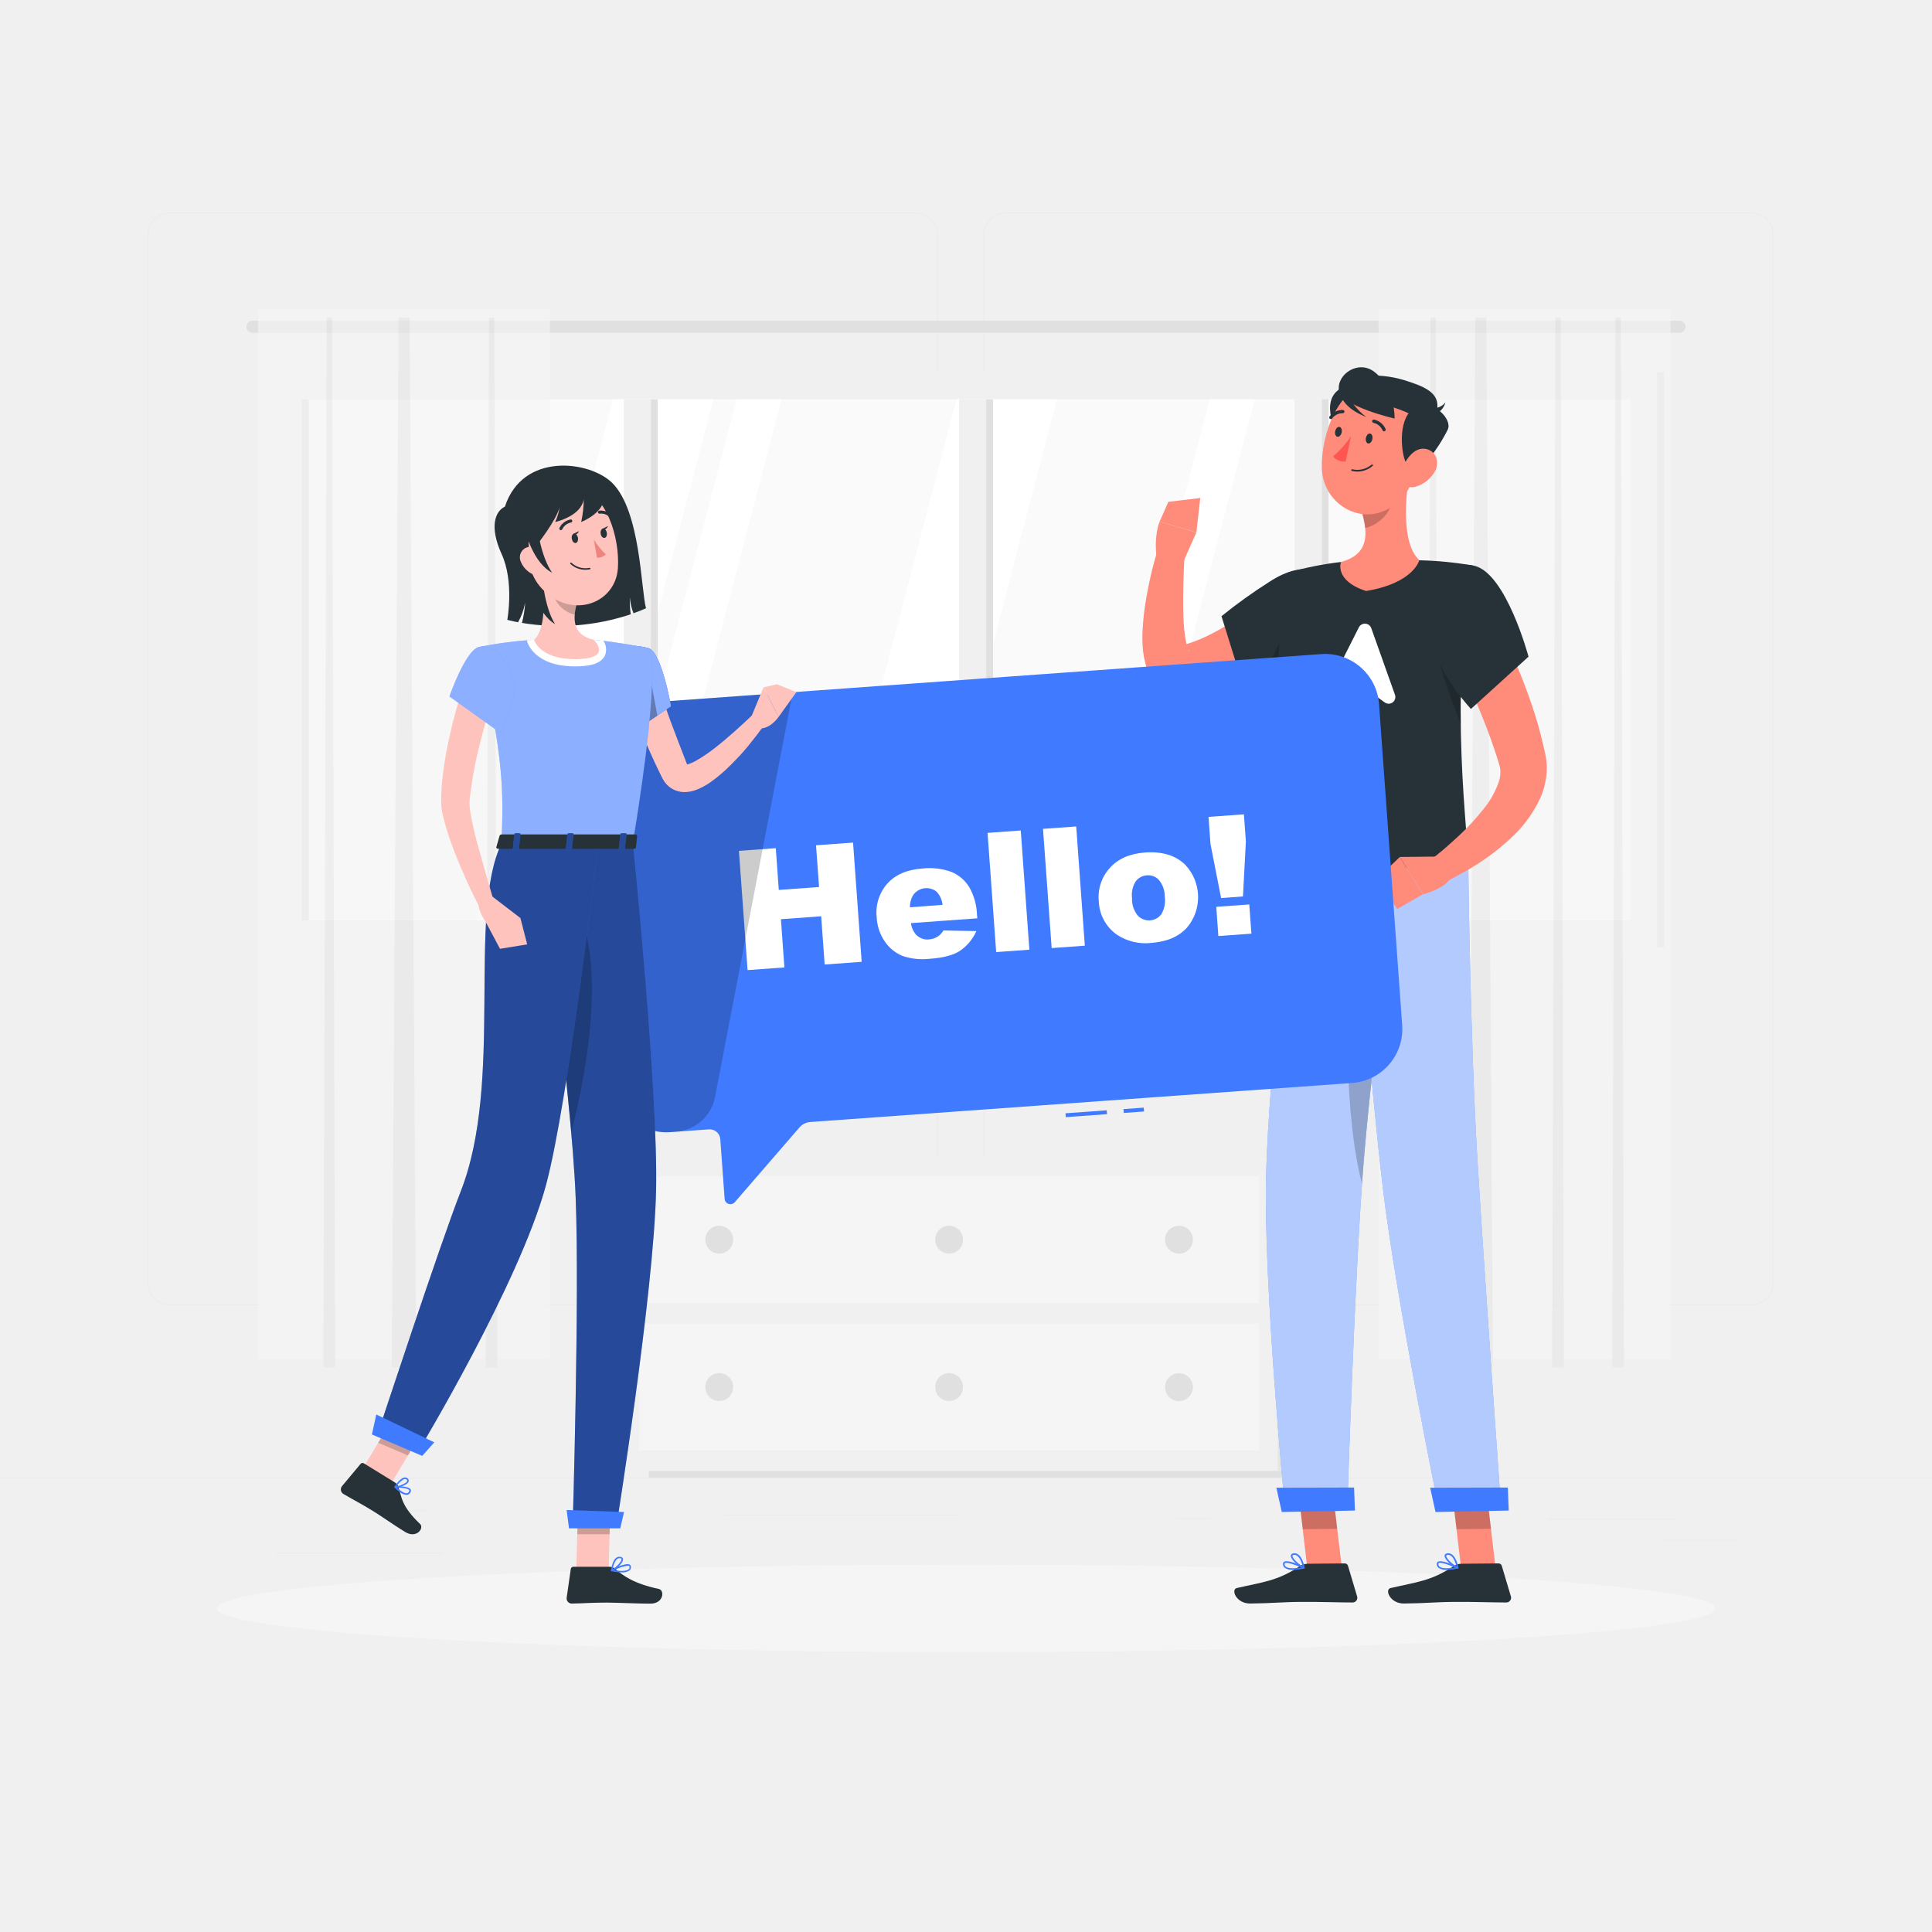
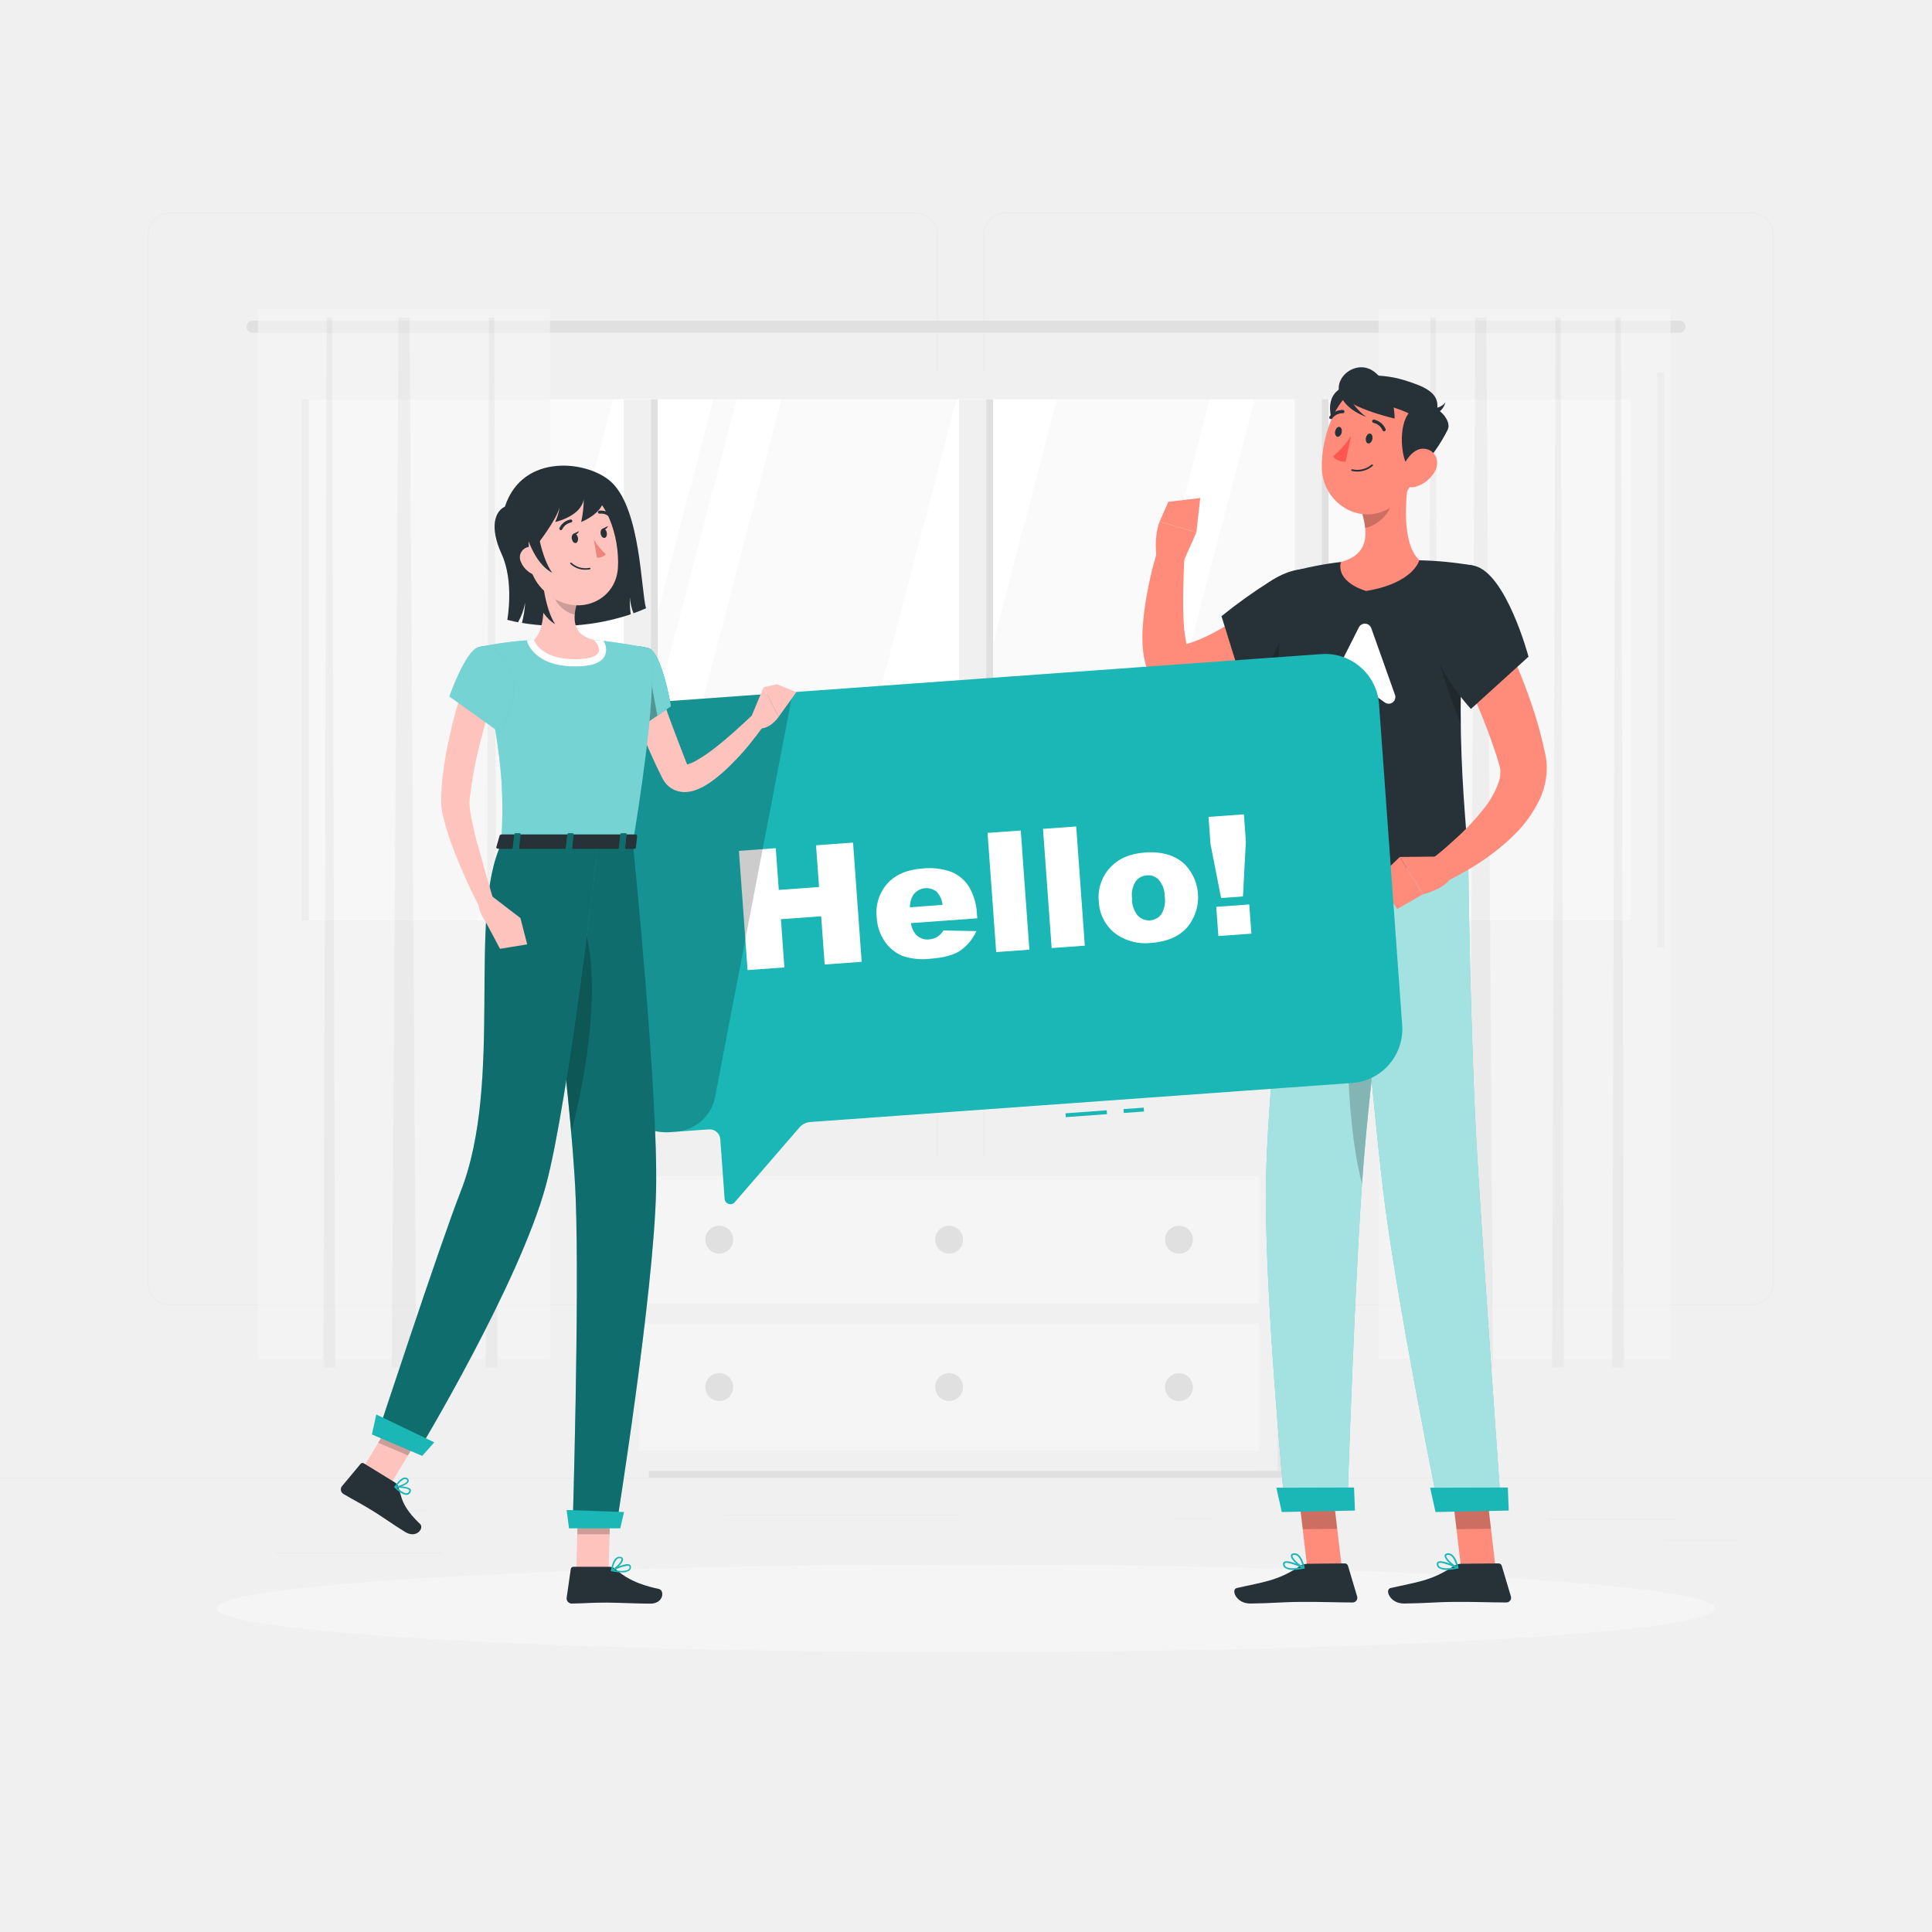
<svg xmlns="http://www.w3.org/2000/svg" viewBox="0 0 500 500">
-   <g id="freepik--background-complete--inject-66">
+   <g id="freepik--background-complete--inject-25">
    <rect y="382.4" width="500" height="0.25" style="fill:#ebebeb" />
    <rect x="400.67" y="393.04" width="33.12" height="0.25" style="fill:#ebebeb" />
    <rect x="304.38" y="392.92" width="8.69" height="0.25" style="fill:#ebebeb" />
    <rect x="430.71" y="398.49" width="19.19" height="0.25" style="fill:#ebebeb" />
    <rect x="71.41" y="401.81" width="43.19" height="0.25" style="fill:#ebebeb" />
    <rect x="104.56" y="390.89" width="6.33" height="0.25" style="fill:#ebebeb" />
    <rect x="187.55" y="391.96" width="60.9" height="0.25" style="fill:#ebebeb" />
    <path d="M237,337.8H43.91a5.71,5.71,0,0,1-5.7-5.71V60.66A5.71,5.71,0,0,1,43.91,55H237a5.71,5.71,0,0,1,5.71,5.71V332.09A5.71,5.71,0,0,1,237,337.8ZM43.91,55.2a5.46,5.46,0,0,0-5.45,5.46V332.09a5.46,5.46,0,0,0,5.45,5.46H237a5.47,5.47,0,0,0,5.46-5.46V60.66A5.47,5.47,0,0,0,237,55.2Z" style="fill:#ebebeb" />
    <path d="M453.31,337.8H260.21a5.72,5.72,0,0,1-5.71-5.71V60.66A5.72,5.72,0,0,1,260.21,55h193.1A5.71,5.71,0,0,1,459,60.66V332.09A5.71,5.71,0,0,1,453.31,337.8ZM260.21,55.2a5.47,5.47,0,0,0-5.46,5.46V332.09a5.47,5.47,0,0,0,5.46,5.46h193.1a5.47,5.47,0,0,0,5.46-5.46V60.66a5.47,5.47,0,0,0-5.46-5.46Z" style="fill:#ebebeb" />
    <rect x="71.11" y="96.33" width="357.78" height="148.89" style="fill:#f0f0f0" />
    <rect x="182.56" y="-1.11" width="134.89" height="343.78" transform="translate(420.78 -79.22) rotate(90)" style="fill:#fafafa" />
    <polygon points="123.37 238.22 158.63 103.33 184.63 103.33 149.37 238.22 123.37 238.22" style="fill:#fff" />
    <polygon points="155.37 238.22 190.63 103.33 202.26 103.33 167 238.22 155.37 238.22" style="fill:#fff" />
    <polygon points="212.27 238.22 247.54 103.33 273.54 103.33 238.27 238.22 212.27 238.22" style="fill:#fff" />
    <polygon points="277.83 238.22 313.09 103.33 324.73 103.33 289.46 238.22 277.83 238.22" style="fill:#fff" />
    <rect x="101.88" y="169.89" width="134.89" height="1.78" transform="translate(340.1 1.46) rotate(90)" style="fill:#e0e0e0" />
    <rect x="11.56" y="169.89" width="134.89" height="1.78" transform="translate(249.78 91.78) rotate(90)" style="fill:#e0e0e0" />
    <rect x="97.49" y="167.28" width="134.89" height="7" transform="translate(335.71 5.85) rotate(90)" style="fill:#f0f0f0" />
    <rect x="188.67" y="169.89" width="134.89" height="1.78" transform="translate(426.89 -85.33) rotate(90)" style="fill:#e0e0e0" />
    <rect x="184.28" y="167.28" width="134.89" height="7" transform="translate(422.5 -80.94) rotate(90)" style="fill:#f0f0f0" />
    <rect x="275.5" y="169.89" width="134.89" height="1.78" transform="translate(513.72 -172.17) rotate(90)" style="fill:#e0e0e0" />
    <rect x="271.11" y="167.28" width="134.89" height="7" transform="translate(509.33 -167.78) rotate(90)" style="fill:#f0f0f0" />
    <rect x="355.33" y="169.89" width="148.89" height="1.78" transform="translate(600.56 -259) rotate(90)" style="fill:#e0e0e0" />
    <path d="M434.67,86.11H65.33a1.56,1.56,0,0,1-1.55-1.55h0A1.56,1.56,0,0,1,65.33,83H434.67a1.56,1.56,0,0,1,1.55,1.56h0A1.56,1.56,0,0,1,434.67,86.11Z" style="fill:#e0e0e0" />
    <g style="opacity:0.6">
      <rect x="66.78" y="80" width="75.56" height="271.67" style="fill:#f5f5f5" />
      <polygon points="107.72 353.89 101.39 353.89 103.17 82.22 106 82.22 107.72 353.89" style="fill:#e6e6e6" />
      <polygon points="86.75 353.89 83.69 353.89 84.55 82.22 85.92 82.22 86.75 353.89" style="fill:#e6e6e6" />
      <polygon points="128.75 353.89 125.69 353.89 126.55 82.22 127.92 82.22 128.75 353.89" style="fill:#e6e6e6" />
    </g>
    <g style="opacity:0.6">
      <rect x="356.76" y="80" width="75.56" height="271.67" style="fill:#f5f5f5" />
      <polygon points="386.37 353.89 380.04 353.89 381.82 82.22 384.65 82.22 386.37 353.89" style="fill:#e6e6e6" />
      <polygon points="372.4 353.89 369.35 353.89 370.2 82.22 371.57 82.22 372.4 353.89" style="fill:#e6e6e6" />
      <polygon points="404.73 353.89 401.68 353.89 402.54 82.22 403.9 82.22 404.73 353.89" style="fill:#e6e6e6" />
      <polygon points="420.29 353.89 417.24 353.89 418.09 82.22 419.46 82.22 420.29 353.89" style="fill:#e6e6e6" />
    </g>
    <rect x="325.22" y="299.32" width="14.2" height="81.38" transform="translate(664.63 680.02) rotate(180)" style="fill:#e6e6e6" />
    <rect x="160.58" y="299.32" width="170.09" height="81.38" transform="translate(491.26 680.02) rotate(180)" style="fill:#f0f0f0" />
    <polygon points="326.86 380.7 321.74 380.7 167.93 380.7 167.93 382.4 321.74 382.4 326.86 382.4 332.07 382.4 332.07 380.7 326.86 380.7" style="fill:#e0e0e0" />
    <rect x="165.43" y="304.41" width="160.39" height="32.84" transform="translate(491.26 641.66) rotate(180)" style="fill:#fafafa;opacity:0.5" />
    <rect x="165.43" y="342.55" width="160.39" height="32.84" transform="translate(491.26 717.94) rotate(180)" style="fill:#fafafa;opacity:0.5" />
    <path d="M189.75,320.83a3.61,3.61,0,1,1-3.61-3.61A3.61,3.61,0,0,1,189.75,320.83Z" style="fill:#e0e0e0" />
    <path d="M308.73,320.83a3.61,3.61,0,1,1-3.61-3.61A3.61,3.61,0,0,1,308.73,320.83Z" style="fill:#e0e0e0" />
    <circle cx="186.14" cy="358.97" r="3.61" style="fill:#e0e0e0" />
    <path d="M308.73,359a3.61,3.61,0,1,1-3.61-3.61A3.61,3.61,0,0,1,308.73,359Z" style="fill:#e0e0e0" />
    <path d="M249.24,320.83a3.61,3.61,0,1,1-3.61-3.61A3.61,3.61,0,0,1,249.24,320.83Z" style="fill:#e0e0e0" />
    <circle cx="245.63" cy="358.97" r="3.61" style="fill:#e0e0e0" />
    <path d="M320.16,285.5a13.82,13.82,0,0,1-27.64,0Z" style="fill:#f0f0f0" />
    <path d="M210.89,283a16.29,16.29,0,0,1-32.58,0Z" style="fill:#f0f0f0" />
    <path d="M280.92,289.73a9.59,9.59,0,1,1-19.18,0Z" style="fill:#f0f0f0" />
  </g>
-   <g id="freepik--Shadow--inject-66">
-     <ellipse id="freepik--path--inject-66" cx="250" cy="416.24" rx="193.89" ry="11.32" style="fill:#f5f5f5" />
+   <g id="freepik--Shadow--inject-25">
+     <ellipse id="freepik--path--inject-25" cx="250" cy="416.24" rx="193.89" ry="11.32" style="fill:#f5f5f5" />
  </g>
-   <g id="freepik--character-2--inject-66">
+   <g id="freepik--character-2--inject-25">
    <path d="M348.15,115.36c-2.13-2.13-6.23-10.2-2.3-14s7.43-.35,7.7,1.5S353.1,120.3,348.15,115.36Z" style="fill:#263238" />
    <polygon points="347.25 405.65 338.32 405.73 335.89 385.09 344.81 385.01 347.25 405.65" style="fill:#ff8b7b" />
    <path d="M338.31,404.7l9.74-.09a.85.85,0,0,1,.8.6l2.36,7.91a1.21,1.21,0,0,1-1.17,1.6c-3.51,0-8.61-.19-13-.15-5.16,0-7.46.36-13.52.42-3.66,0-5-3.66-3.45-4,6.87-1.59,10.42-1.8,16.17-5.57A3.83,3.83,0,0,1,338.31,404.7Z" style="fill:#263238" />
    <polygon points="335.89 385.1 337.15 395.74 346.07 395.66 344.82 385.02 335.89 385.1" style="opacity:0.2" />
-     <path d="M334.62,406.29a13.89,13.89,0,0,0,2.86-.35.2.2,0,0,0,.17-.18.21.21,0,0,0-.12-.21c-.42-.21-4.17-2-5.2-1.37a.65.65,0,0,0-.3.57,1.25,1.25,0,0,0,.48,1A3.41,3.41,0,0,0,334.62,406.29Zm2.14-.64c-1.93.34-3.4.27-4-.21a.81.81,0,0,1-.31-.69.21.21,0,0,1,.1-.21C333.11,404.2,335.23,405,336.76,405.65Z" style="fill:#407BFF" />
-     <path d="M337.44,406a.24.24,0,0,0,.13-.05.19.19,0,0,0,.07-.2c0-.16-.7-4-2.82-3.76-.56.06-.72.35-.75.57-.15,1,2.14,2.94,3.28,3.42Zm-2.44-3.6c1.28,0,1.92,2.09,2.14,3-1.18-.66-2.74-2.18-2.65-2.78,0,0,0-.17.38-.21Z" style="fill:#407BFF" />
+     <path d="M334.62,406.29a13.89,13.89,0,0,0,2.86-.35.2.2,0,0,0,.17-.18.21.21,0,0,0-.12-.21c-.42-.21-4.17-2-5.2-1.37a.65.65,0,0,0-.3.57,1.25,1.25,0,0,0,.48,1A3.41,3.41,0,0,0,334.62,406.29Zm2.14-.64c-1.93.34-3.4.27-4-.21a.81.81,0,0,1-.31-.69.21.21,0,0,1,.1-.21C333.11,404.2,335.23,405,336.76,405.65Z" style="fill:#1BB6B6" />
+     <path d="M337.44,406a.24.24,0,0,0,.13-.05.19.19,0,0,0,.07-.2c0-.16-.7-4-2.82-3.76-.56.06-.72.35-.75.57-.15,1,2.14,2.94,3.28,3.42Zm-2.44-3.6c1.28,0,1.92,2.09,2.14,3-1.18-.66-2.74-2.18-2.65-2.78,0,0,0-.17.38-.21Z" style="fill:#1BB6B6" />
    <path d="M340.94,160.43l-.92,1-.86.85c-.57.56-1.16,1.09-1.75,1.61q-1.76,1.58-3.6,3a70,70,0,0,1-7.8,5.38c-1.37.81-2.78,1.58-4.21,2.31s-2.94,1.36-4.46,2a44.75,44.75,0,0,1-9.68,2.65l-.74.11a11,11,0,0,1-1.45.09,9,9,0,0,1-3.25-.64,8.85,8.85,0,0,1-2.77-1.77,10.13,10.13,0,0,1-1.66-2.06,13.57,13.57,0,0,1-1.43-3.51,21.61,21.61,0,0,1-.53-2.9,32.76,32.76,0,0,1-.15-5.09c.07-1.62.2-3.18.38-4.71.38-3.07.92-6,1.58-9s1.41-5.77,2.38-8.67l6.57,1.3c-.24,5.62-.51,11.38-.33,16.82a40.71,40.71,0,0,0,.8,7.52,8.3,8.3,0,0,0,.41,1.34c.14.34.31.55.3.46a1.06,1.06,0,0,0-.27-.4,3.05,3.05,0,0,0-.94-.62,3.57,3.57,0,0,0-1.13-.27c-.18,0-.26,0-.37,0l.11,0,.21-.06a37.75,37.75,0,0,0,6.88-2.5,59.41,59.41,0,0,0,6.69-3.78c2.17-1.44,4.31-3,6.37-4.65,1-.82,2.05-1.68,3-2.55l1.46-1.32.7-.65.61-.58Z" style="fill:#ff8b7b" />
    <path d="M346.23,156.9c-.34-9.43-8.08-12.71-17.78-6.28a132.1,132.1,0,0,0-12.33,8.85l6.27,20.14s12-3.81,18.94-11.29C346,163.24,346.35,160.11,346.23,156.9Z" style="fill:#263238" />
    <path d="M334.42,160.92s-5.79,8.28-7.84,17.08a56.71,56.71,0,0,0,8.2-4.32Z" style="opacity:0.2" />
    <path d="M306.26,145.37l3.36-7.59L300.11,135s-1.63,3.63-.7,9.86Z" style="fill:#ff8b7b" />
    <polygon points="310.63 128.88 302.36 129.87 300.11 135 309.62 137.78 310.63 128.88" style="fill:#ff8b7b" />
-     <path d="M334.48,225.26s-6.14,51.46-6.82,79c-.7,28.61,4.91,86.32,4.91,86.32l16.11-.34s1.94-61.78,4.28-90.09c2.54-30.86,8.94-75.45,8.94-75.45Z" style="fill:#407BFF" />
+     <path d="M334.48,225.26s-6.14,51.46-6.82,79c-.7,28.61,4.91,86.32,4.91,86.32l16.11-.34s1.94-61.78,4.28-90.09c2.54-30.86,8.94-75.45,8.94-75.45Z" style="fill:#1BB6B6" />
    <path d="M334.48,225.26s-6.14,51.46-6.82,79c-.7,28.61,4.91,86.32,4.91,86.32l16.11-.34s1.94-61.78,4.28-90.09c2.54-30.86,8.94-75.45,8.94-75.45Z" style="fill:#fff;opacity:0.6" />
    <path d="M353.67,239.83c-7.2,15.87-5.27,51.32-1.18,66.52.15-2.21.31-4.3.47-6.23,1.67-20.34,5-46.63,7.11-62.2C358.11,235.08,355.92,234.86,353.67,239.83Z" style="opacity:0.2" />
-     <polygon points="350.66 390.93 331.72 391.31 330.32 385.02 350.43 384.97 350.66 390.93" style="fill:#407BFF" />
+     <polygon points="350.66 390.93 331.72 391.31 330.32 385.02 350.43 384.97 350.66 390.93" style="fill:#1BB6B6" />
    <polygon points="387.04 405.65 378.12 405.73 375.69 385.09 384.61 385.01 387.04 405.65" style="fill:#ff8b7b" />
    <path d="M378.1,404.7l9.75-.09a.86.86,0,0,1,.8.6l2.36,7.91a1.22,1.22,0,0,1-1.17,1.6c-3.52,0-8.61-.19-13-.15-5.16,0-7.47.36-13.52.42-3.66,0-5-3.66-3.45-4,6.86-1.59,10.41-1.8,16.17-5.57A3.8,3.8,0,0,1,378.1,404.7Z" style="fill:#263238" />
    <polygon points="375.69 385.1 376.94 395.74 385.87 395.66 384.62 385.02 375.69 385.1" style="opacity:0.2" />
-     <path d="M374.42,406.29a14.07,14.07,0,0,0,2.86-.35.19.19,0,0,0,.16-.18.2.2,0,0,0-.11-.21c-.43-.21-4.18-2-5.2-1.37a.63.63,0,0,0-.3.57,1.27,1.27,0,0,0,.47,1A3.46,3.46,0,0,0,374.42,406.29Zm2.14-.64c-1.93.34-3.4.27-4-.21a.85.85,0,0,1-.32-.69.21.21,0,0,1,.1-.21C372.9,404.2,375,405,376.56,405.65Z" style="fill:#407BFF" />
-     <path d="M377.23,406a.22.22,0,0,0,.21-.25c0-.16-.7-4-2.82-3.76-.56.06-.72.35-.76.57-.14,1,2.15,2.94,3.29,3.42Zm-2.43-3.6c1.27,0,1.92,2.09,2.14,3-1.18-.66-2.75-2.18-2.66-2.78,0,0,0-.17.38-.21Z" style="fill:#407BFF" />
-     <path d="M350.2,224.92s4.45,55.37,7.7,82.69c3.37,28.42,14.47,82.94,14.47,82.94l16.11-.34s-4.42-61.9-6.13-90.26C380.48,269,380,224.24,380,224.24Z" style="fill:#407BFF" />
+     <path d="M374.42,406.29a14.07,14.07,0,0,0,2.86-.35.19.19,0,0,0,.16-.18.2.2,0,0,0-.11-.21c-.43-.21-4.18-2-5.2-1.37a.63.63,0,0,0-.3.57,1.27,1.27,0,0,0,.47,1A3.46,3.46,0,0,0,374.42,406.29Zm2.14-.64c-1.93.34-3.4.27-4-.21a.85.85,0,0,1-.32-.69.21.21,0,0,1,.1-.21C372.9,404.2,375,405,376.56,405.65Z" style="fill:#1BB6B6" />
+     <path d="M377.23,406a.22.22,0,0,0,.21-.25c0-.16-.7-4-2.82-3.76-.56.06-.72.35-.76.57-.14,1,2.15,2.94,3.29,3.42Zm-2.43-3.6c1.27,0,1.92,2.09,2.14,3-1.18-.66-2.75-2.18-2.66-2.78,0,0,0-.17.38-.21Z" style="fill:#1BB6B6" />
+     <path d="M350.2,224.92s4.45,55.37,7.7,82.69c3.37,28.42,14.47,82.94,14.47,82.94l16.11-.34s-4.42-61.9-6.13-90.26C380.48,269,380,224.24,380,224.24Z" style="fill:#1BB6B6" />
    <path d="M350.2,224.92s4.45,55.37,7.7,82.69c3.37,28.42,14.47,82.94,14.47,82.94l16.11-.34s-4.42-61.9-6.13-90.26C380.48,269,380,224.24,380,224.24Z" style="fill:#fff;opacity:0.6" />
-     <polygon points="390.46 390.93 371.51 391.31 370.12 385.02 390.23 384.97 390.46 390.93" style="fill:#407BFF" />
+     <polygon points="390.46 390.93 371.51 391.31 370.12 385.02 390.23 384.97 390.46 390.93" style="fill:#1BB6B6" />
    <path d="M333.37,148.15s-6.59,24.46,1.11,77.11c14.38-.31,38.53-.87,45.52-1,.18-7.33-5.23-43.27,1.1-77.92A93.57,93.57,0,0,0,367.32,145a174.4,174.4,0,0,0-20.28.44A89.49,89.49,0,0,0,333.37,148.15Z" style="fill:#263238" />
    <path d="M378.34,171l-7.45-6.17c.49,4.82,4.85,16.63,7.15,22.61C378,182.2,378.05,176.67,378.34,171Z" style="opacity:0.2" />
    <path d="M351.69,162.33l-8.13,16.09a1.79,1.79,0,0,0,2.42,2.4l5.31-2.92a1.75,1.75,0,0,1,1.85.12l5.23,3.77a1.73,1.73,0,0,0,2.64-2l-6.11-17.18A1.75,1.75,0,0,0,351.69,162.33Z" style="fill:#fff" />
    <path d="M364.82,122.16c-1.14,6.56-2.16,18.54,2.5,22.79,0,0-1.36,5.94-13.77,8-8.34-2.68-6.51-7.52-6.51-7.52,7.24-1.9,6.93-7.29,5.56-12.33Z" style="fill:#ff8b7b" />
    <path d="M359.84,126.61l-7.24,6.44a21.06,21.06,0,0,1,.7,3.59c2.78-.46,6.53-3.6,6.76-6.51A9.73,9.73,0,0,0,359.84,126.61Z" style="opacity:0.2" />
    <path d="M368.79,114.09c-2.41,8.52-3.38,13.63-8.7,17.12-8,5.24-17.81-1-18-10.09-.18-8.16,3.78-20.73,13-22.33A12.08,12.08,0,0,1,368.79,114.09Z" style="fill:#ff8b7b" />
    <path d="M363.66,119.31c-1.12-2.72-1.93-11.68,2.74-13.88s9.52,3.17,8.29,5.71C372.8,115.08,366.26,125.61,363.66,119.31Z" style="fill:#263238" />
    <path d="M366.45,108.59c-1.15-3-14.86-4.7-16.78-7.93-2.28-3.84,7.07-4.3,13.5-2.35,5.65,1.72,9.42,3.38,8.76,7.58C371.56,108.27,366.45,108.59,366.45,108.59Z" style="fill:#263238" />
    <path d="M369.43,105.5s3,.82,4.64-1.38C373.55,106.3,371,108.5,369.43,105.5Z" style="fill:#263238" />
    <path d="M355.7,96.25c-4.12-3.2-9.73.56-9.2,4.73s14.42,7.34,14.42,7.34S361.17,100.5,355.7,96.25Z" style="fill:#263238" />
    <path d="M346.51,101c.63,2.92,2.76,5.21,7.07,6.91a15.65,15.65,0,0,1-5.43-7.31Z" style="fill:#263238" />
    <path d="M355.16,113.66c-.15.71-.64,1.2-1.1,1.1s-.71-.76-.56-1.46.65-1.19,1.11-1.09S355.32,113,355.16,113.66Z" style="fill:#263238" />
    <path d="M347.22,111.94c-.16.7-.65,1.19-1.11,1.09s-.71-.75-.56-1.45.65-1.19,1.11-1.1S347.37,111.24,347.22,111.94Z" style="fill:#263238" />
    <path d="M349.67,112.84a25.57,25.57,0,0,1-4.67,5.28c1,1.43,3.23,1.36,3.23,1.36Z" style="fill:#ff5652" />
    <path d="M349.85,121.87h0a6,6,0,0,0,5.4-1.31.21.21,0,0,0,0-.3.22.22,0,0,0-.3,0,5.72,5.72,0,0,1-5,1.19.21.21,0,0,0-.09.42Z" style="fill:#263238" />
    <path d="M358.11,111.62a.43.43,0,0,0,.48-.59,4.23,4.23,0,0,0-3-2.44.43.43,0,0,0-.48.36.42.42,0,0,0,.35.48h0a3.33,3.33,0,0,1,2.35,1.95A.43.43,0,0,0,358.11,111.62Z" style="fill:#263238" />
    <path d="M344.32,108.45a.4.4,0,0,0,.43-.15,3.38,3.38,0,0,1,2.73-1.36.42.42,0,1,0,.08-.84,4.17,4.17,0,0,0-3.47,1.68.41.41,0,0,0,.07.59A.35.35,0,0,0,344.32,108.45Z" style="fill:#263238" />
    <path d="M383.28,153.16c1.82,3.18,3.34,6.26,4.92,9.43s3,6.36,4.35,9.62,2.66,6.57,3.8,10a101.49,101.49,0,0,1,3,10.43l.61,2.73a16.6,16.6,0,0,1,.34,3.9,19.5,19.5,0,0,1-1.59,7.06,31.78,31.78,0,0,1-7.11,10,58.5,58.5,0,0,1-8.7,6.93c-1.51,1-3.07,1.92-4.64,2.8s-3.13,1.69-4.88,2.46l-3.32-5.81c1.21-1,2.54-2,3.78-3.08s2.45-2.18,3.65-3.28a62.08,62.08,0,0,0,6.43-6.95,23.2,23.2,0,0,0,4-7.14,8,8,0,0,0,.36-3,5.2,5.2,0,0,0-.23-1.2l-.68-2.24a157.78,157.78,0,0,0-7.2-18.21c-1.37-3-2.83-6-4.29-9s-3-6-4.49-8.85Z" style="fill:#ff8b7b" />
    <path d="M381.44,146.39c8.34,1.8,14.14,23.56,14.14,23.56l-14.91,13.53a57.76,57.76,0,0,1-11-18C365.72,154.59,372.52,144.45,381.44,146.39Z" style="fill:#263238" />
    <path d="M371.87,221.68l-9.59.1,6,9.67s6.83-1.69,7.44-5.12Z" style="fill:#ff8b7b" />
    <polygon points="356.31 227.49 361.6 235.25 368.23 231.45 362.28 221.78 356.31 227.49" style="fill:#ff8b7b" />
    <path d="M371.41,121.89a8.45,8.45,0,0,1-5,4.06c-2.84.83-4.29-1.7-3.53-4.39.69-2.42,3-5.77,5.84-5.42S372.68,119.48,371.41,121.89Z" style="fill:#ff8b7b" />
  </g>
-   <g id="freepik--Hello--inject-66">
-     <rect x="275.75" y="287.76" width="10.69" height="1" transform="translate(-20.1 21.07) rotate(-4.15)" style="fill:#407BFF" />
-     <rect x="290.77" y="286.87" width="5.25" height="1" transform="translate(-20.01 21.96) rotate(-4.15)" style="fill:#407BFF" />
-     <path d="M342,169.27,165.44,182a14,14,0,0,0-12.88,14.89l6,83.22A14,14,0,0,0,173.47,293l10-.72a2.75,2.75,0,0,1,2.94,2.54l1.12,15.42a1.5,1.5,0,0,0,2.64.88l16.74-19.35a4.07,4.07,0,0,1,2.77-1.39L350,280.27a14,14,0,0,0,12.89-14.89l-6-83.22A14,14,0,0,0,342,169.27Z" style="fill:#407BFF" />
+   <g id="freepik--Hello--inject-25">
+     <rect x="275.75" y="287.76" width="10.69" height="1" transform="translate(-20.1 21.07) rotate(-4.15)" style="fill:#1BB6B6" />
+     <rect x="290.77" y="286.87" width="5.25" height="1" transform="translate(-20.01 21.96) rotate(-4.15)" style="fill:#1BB6B6" />
+     <path d="M342,169.27,165.44,182a14,14,0,0,0-12.88,14.89l6,83.22A14,14,0,0,0,173.47,293l10-.72a2.75,2.75,0,0,1,2.94,2.54l1.12,15.42a1.5,1.5,0,0,0,2.64.88l16.74-19.35a4.07,4.07,0,0,1,2.77-1.39L350,280.27a14,14,0,0,0,12.89-14.89l-6-83.22A14,14,0,0,0,342,169.27Z" style="fill:#1BB6B6" />
    <path d="M191.23,220.2l9.54-.69.78,10.8,10.42-.75-.78-10.8,9.58-.7L223,248.92l-9.58.69-.9-12.48-10.42.76.9,12.48-9.53.69Z" style="fill:#fff" />
    <path d="M165.44,182a14,14,0,0,0-12.88,14.89l6,83.22A14,14,0,0,0,173.47,293l1.47-.11a11.12,11.12,0,0,0,10.12-9l20.11-104.76Z" style="opacity:0.2" />
    <path d="M252.93,237.66l-17.18,1.24a5.52,5.52,0,0,0,1.34,3,4,4,0,0,0,3.34,1.22,4.93,4.93,0,0,0,2.36-.8,5.69,5.69,0,0,0,1.39-1.52l8.5.17a12.08,12.08,0,0,1-4.33,5.16q-2.62,1.66-7.74,2a16.21,16.21,0,0,1-7.08-.75,10.32,10.32,0,0,1-4.51-3.67,12.06,12.06,0,0,1-2.13-6.29,11.28,11.28,0,0,1,2.74-8.73q3.12-3.48,9-3.91a16.61,16.61,0,0,1,7.68.9,9.86,9.86,0,0,1,4.53,3.91,15.51,15.51,0,0,1,2,7.07Zm-9-3.48a5.75,5.75,0,0,0-1.59-3.46,4.21,4.21,0,0,0-6.07,1,6,6,0,0,0-.78,3.09Z" style="fill:#fff" />
    <path d="M255.58,215.55l8.59-.62,2.23,30.85-8.59.62Z" style="fill:#fff" />
    <path d="M269.93,214.51l8.59-.62,2.23,30.85-8.58.62Z" style="fill:#fff" />
    <path d="M284.37,233.31a11.21,11.21,0,0,1,2.84-8.68q3.21-3.57,9.09-4,6.7-.48,10.42,3.16a12.21,12.21,0,0,1,.51,16.23q-3.18,3.54-9.22,4a13.34,13.34,0,0,1-8.92-2.1A11,11,0,0,1,284.37,233.31Zm8.59-.64a6.7,6.7,0,0,0,1.53,4.33,4,4,0,0,0,6.08-.42,7,7,0,0,0,.86-4.61,6.59,6.59,0,0,0-1.51-4.24,3.72,3.72,0,0,0-3.07-1.2,3.87,3.87,0,0,0-3,1.66A6.61,6.61,0,0,0,293,232.67Z" style="fill:#fff" />
    <path d="M312.77,211.41l9.15-.66.51,7L321.68,232l-5.66.41-2.75-14Zm2,23.28,8.54-.62.55,7.56-8.55.61Z" style="fill:#fff" />
  </g>
-   <g id="freepik--character-1--inject-66">
+   <g id="freepik--character-1--inject-25">
    <path d="M163,154.6a26.44,26.44,0,0,0,.23,4.38,58.62,58.62,0,0,1-28.15,2.23,25.73,25.73,0,0,0,.82-5.23,15.75,15.75,0,0,1-1.83,5.06c-1.78-.34-2.78-.63-2.78-.63s1.82-9.84-1.46-17-1.64-11.16.84-12.29c4.6-14.14,21.89-11.91,27.74-6.17,7.42,7.28,7.46,27.79,8.78,32.48-1.09.47-2.16.9-3.23,1.28A13.35,13.35,0,0,1,163,154.6Z" style="fill:#263238" />
    <path d="M170.15,176.61l.9,2.85c.33,1,.66,2,1,2.95.67,2,1.37,4,2.12,5.92s1.47,3.94,2.25,5.9l1.16,3,.29.74.07.17v0s0,0,0,0a1.35,1.35,0,0,0-.42-.25c-.22-.08-.31,0-.17,0a2.41,2.41,0,0,0,.71-.11,10.88,10.88,0,0,0,2.24-1,40.76,40.76,0,0,0,4.88-3.34c1.62-1.26,3.21-2.61,4.77-4s3.13-2.84,4.64-4.26l3.07,2.6c-1.28,1.84-2.63,3.52-4,5.23s-2.91,3.31-4.49,4.9a39.35,39.35,0,0,1-5.29,4.52,18,18,0,0,1-3.47,1.9,9.59,9.59,0,0,1-2.42.62,6.55,6.55,0,0,1-3.32-.45,6.31,6.31,0,0,1-2.8-2.34c-.15-.23-.29-.46-.4-.67l-.27-.54-.36-.73c-.47-1-1-2-1.41-2.94-.91-2-1.82-4-2.65-6s-1.64-4.06-2.41-6.12c-.36-1-.72-2.09-1.06-3.14s-.67-2.08-1-3.31Z" style="fill:#ffc3bd" />
-     <path d="M167.78,167.73c3.45.88,5.86,15.06,5.86,15.06l-9.5,6.46s-9.1-14.31-6.45-18.1C160.45,167.21,162.75,166.45,167.78,167.73Z" style="fill:#407BFF" />
-     <path d="M167.78,167.73c3.45.88,5.86,15.06,5.86,15.06l-9.5,6.46s-9.1-14.31-6.45-18.1C160.45,167.21,162.75,166.45,167.78,167.73Z" style="fill:#407BFF" />
+     <path d="M167.78,167.73c3.45.88,5.86,15.06,5.86,15.06l-9.5,6.46s-9.1-14.31-6.45-18.1C160.45,167.21,162.75,166.45,167.78,167.73Z" style="fill:#1BB6B6" />
+     <path d="M167.78,167.73c3.45.88,5.86,15.06,5.86,15.06l-9.5,6.46s-9.1-14.31-6.45-18.1C160.45,167.21,162.75,166.45,167.78,167.73Z" style="fill:#1BB6B6" />
    <path d="M167.78,167.73c3.45.88,5.86,15.06,5.86,15.06l-9.5,6.46s-9.1-14.31-6.45-18.1C160.45,167.21,162.75,166.45,167.78,167.73Z" style="fill:#fff;opacity:0.4" />
    <polygon points="167.47 170.9 170.12 185.19 164.78 188.81 167.47 170.9" style="opacity:0.3" />
    <path d="M194.43,185.52l3.17-7.64,3.91,7.64s-2.54,3.8-5.89,2.87Z" style="fill:#ffc3bd" />
    <polygon points="201.09 177.09 206.11 179.11 201.51 185.52 197.59 177.88 201.09 177.09" style="fill:#ffc3bd" />
    <polygon points="149.13 406.45 157.5 406.45 158.06 387.08 149.69 387.08 149.13 406.45" style="fill:#ffc3bd" />
    <polygon points="93.01 381.5 100.7 384.78 110.77 368.02 103.07 364.74 93.01 381.5" style="fill:#ffc3bd" />
    <path d="M102.18,383.64l-8-4.92a.66.66,0,0,0-.87.14l-4.81,5.77a1.35,1.35,0,0,0,.37,2c2.82,1.67,4.26,2.33,7.78,4.49,2.17,1.34,5.19,3.5,8.18,5.34s5-1,3.89-2.05c-4.85-4.63-4.71-6.83-5.62-9.57A2.15,2.15,0,0,0,102.18,383.64Z" style="fill:#263238" />
    <path d="M157.78,405.48h-9.39a.67.67,0,0,0-.67.57l-1.07,7.44A1.33,1.33,0,0,0,148,415c3.28-.05,4.86-.25,9-.25,2.54,0,7.8.27,11.31.27s3.69-3.47,2.23-3.79c-6.55-1.41-9.13-3.35-11.34-5.2A2.17,2.17,0,0,0,157.78,405.48Z" style="fill:#263238" />
    <polygon points="158.05 387.09 157.77 397.07 149.4 397.07 149.69 387.09 158.05 387.09" style="opacity:0.2" />
    <polygon points="103.07 364.75 110.76 368.02 105.57 376.66 97.88 373.38 103.07 364.75" style="opacity:0.2" />
-     <path d="M167.78,167.73s4,1.4-4,50.47h-34c.57-13.82.59-22.34-6-50.71a100,100,0,0,1,14.42-1.9,107.26,107.26,0,0,1,15.43,0C160.27,166.19,167.78,167.73,167.78,167.73Z" style="fill:#407BFF" />
+     <path d="M167.78,167.73s4,1.4-4,50.47h-34c.57-13.82.59-22.34-6-50.71a100,100,0,0,1,14.42-1.9,107.26,107.26,0,0,1,15.43,0C160.27,166.19,167.78,167.73,167.78,167.73Z" style="fill:#1BB6B6" />
    <path d="M167.78,167.73s4,1.4-4,50.47h-34c.57-13.82.59-22.34-6-50.71a100,100,0,0,1,14.42-1.9,107.26,107.26,0,0,1,15.43,0C160.27,166.19,167.78,167.73,167.78,167.73Z" style="fill:#fff;opacity:0.4" />
    <path d="M138.22,165.58a110.17,110.17,0,0,1,15.43,0c.83.08,1.68.17,2.52.27a4.12,4.12,0,0,1,.47,3.61c-1.09,2.69-5,3-7.84,3-10.51,0-12.29-6.14-12.36-6.4l-.1-.37Z" style="fill:#fff" />
    <path d="M139.75,148.22c1,5,1.95,14.06-1.53,17.37,0,0,1.36,5,10.58,5,10.14,0,4.85-5,4.85-5-5.54-1.32-5.39-5.43-4.43-9.28Z" style="fill:#ffc3bd" />
    <path d="M140.76,144.69c-1.19,3.93.46,13.23,2.91,16.83-4.83-2.77-6.46-11.21-6.46-11.21Z" style="fill:#263238" />
    <path d="M143.61,151.52l5.61,4.78a14.72,14.72,0,0,0-.48,2.74c-2.11-.31-5-2.63-5.24-4.84A7.52,7.52,0,0,1,143.61,151.52Z" style="opacity:0.2" />
    <path d="M135.17,139.36c1.94,8.07,2.58,11.53,7.44,15,7.31,5.21,16.8,1.07,17.31-7.42.46-7.64-2.78-19.55-11.33-21.39A11.32,11.32,0,0,0,135.17,139.36Z" style="fill:#ffc3bd" />
-     <path d="M163.79,218.2s6.59,64.42,6,89.92c-.57,26.52-10.29,87-10.29,87h-11.3s1.79-58.95.79-85c-1.09-28.4-10.11-91.94-10.11-91.94Z" style="fill:#407BFF" />
+     <path d="M163.79,218.2s6.59,64.42,6,89.92c-.57,26.52-10.29,87-10.29,87h-11.3s1.79-58.95.79-85c-1.09-28.4-10.11-91.94-10.11-91.94Z" style="fill:#1BB6B6" />
    <path d="M163.79,218.2s6.59,64.42,6,89.92c-.57,26.52-10.29,87-10.29,87h-11.3s1.79-58.95.79-85c-1.09-28.4-10.11-91.94-10.11-91.94Z" style="opacity:0.4" />
-     <polygon points="147.26 395.54 160.52 395.54 161.5 391.31 146.64 390.79 147.26 395.54" style="fill:#407BFF" />
+     <polygon points="147.26 395.54 160.52 395.54 161.5 391.31 146.64 390.79 147.26 395.54" style="fill:#1BB6B6" />
    <path d="M149.14,234.23c8.34,16.78,1.67,47.39-1.28,58.78-1.51-17.1-4.06-38-6.05-53.37C143.07,231,145.29,226.49,149.14,234.23Z" style="opacity:0.2" />
-     <path d="M154.82,218.2s-7.7,67-13.51,88.47c-6.89,25.53-33.12,69-33.12,69L97.7,371.21s16.23-49.36,21.51-62.81c11.25-28.7,1.62-71.47,10.61-90.2Z" style="fill:#407BFF" />
+     <path d="M154.82,218.2s-7.7,67-13.51,88.47c-6.89,25.53-33.12,69-33.12,69L97.7,371.21s16.23-49.36,21.51-62.81c11.25-28.7,1.62-71.47,10.61-90.2Z" style="fill:#1BB6B6" />
    <path d="M154.82,218.2s-7.7,67-13.51,88.47c-6.89,25.53-33.12,69-33.12,69L97.7,371.21s16.23-49.36,21.51-62.81c11.25-28.7,1.62-71.47,10.61-90.2Z" style="opacity:0.4" />
-     <polygon points="96.25 371.24 109.27 376.78 112.4 373.28 97.38 366.07 96.25 371.24" style="fill:#407BFF" />
+     <polygon points="96.25 371.24 109.27 376.78 112.4 373.28 97.38 366.07 96.25 371.24" style="fill:#1BB6B6" />
    <path d="M148,139.47c.12.66.56,1.14,1,1.06s.69-.68.57-1.34-.56-1.14-1-1.07S147.83,138.8,148,139.47Z" style="fill:#263238" />
    <path d="M155.46,138.15c.11.66.56,1.14,1,1.06s.7-.68.58-1.34-.56-1.14-1-1.07S155.34,137.48,155.46,138.15Z" style="fill:#263238" />
    <path d="M155.85,136.88l1.51-.75S156.76,137.52,155.85,136.88Z" style="fill:#263238" />
    <path d="M153.67,139.64a17.88,17.88,0,0,0,3.12,3.82,2.92,2.92,0,0,1-2.29.86Z" style="fill:#ed847e" />
    <path d="M151.49,147.45a6.57,6.57,0,0,0,1.13-.1.2.2,0,1,0-.07-.39,5.32,5.32,0,0,1-4.65-1.31.2.2,0,0,0-.28,0,.19.19,0,0,0,0,.28A5.54,5.54,0,0,0,151.49,147.45Z" style="fill:#263238" />
    <path d="M138,134.63a59.14,59.14,0,0,0,1,6.33s5-6.33,5.83-9.72a14.23,14.23,0,0,1-1.15,3.86s6.73-1.47,7.39-5.91a28.24,28.24,0,0,1-.66,5.91s6.42-2.52,5.83-6.78-10.45-5.91-15-4.47-9,6.11-7.66,12.53,3.91,8.83,3.91,8.83S135.64,138.74,138,134.63Z" style="fill:#263238" />
    <path d="M134.82,145.44a6.06,6.06,0,0,0,3.28,3.27c2,.8,3.19-.91,2.84-2.89-.31-1.79-1.72-4.35-3.79-4.31A2.73,2.73,0,0,0,134.82,145.44Z" style="fill:#ffc3bd" />
    <path d="M139.21,131.55c-1,4,1.08,13.2,3.7,16.67-5-2.53-7-10.89-7-10.89Z" style="fill:#263238" />
    <path d="M145.26,137.19a.4.4,0,0,0,.24-.2,3.15,3.15,0,0,1,2.26-1.76.41.41,0,0,0,.35-.44.39.39,0,0,0-.44-.35,3.93,3.93,0,0,0-2.88,2.19.4.4,0,0,0,.47.56Z" style="fill:#263238" />
    <path d="M158.19,134.09a.35.35,0,0,0,.27-.11.4.4,0,0,0,0-.56,4,4,0,0,0-3.39-1.26.4.4,0,0,0-.32.47.4.4,0,0,0,.46.31,3.15,3.15,0,0,1,2.67,1A.4.4,0,0,0,158.19,134.09Z" style="fill:#263238" />
    <path d="M127.93,179.36c-1.39,4.39-2.72,9-3.85,13.54a102.19,102.19,0,0,0-2.49,13.63l-.08.84c0,.27,0,.33,0,.57a13,13,0,0,0,.11,1.41,32.18,32.18,0,0,0,.55,3.26c.47,2.23,1,4.53,1.68,6.81s1.26,4.6,1.94,6.9l2,6.9-3.71,1.53c-2.28-4.36-4.26-8.8-6.11-13.38-.89-2.3-1.76-4.62-2.48-7.07-.36-1.22-.7-2.47-1-3.83a18.82,18.82,0,0,1-.3-2.18c0-.37,0-.92,0-1.25l0-1a65.39,65.39,0,0,1,.7-7.61c.33-2.5.82-4.94,1.35-7.37a122.63,122.63,0,0,1,4-14.37Z" style="fill:#ffc3bd" />
-     <path d="M123.8,167.49c-3.4,1-7.49,12.75-7.49,12.75l13.2,9.44s4.82-9.78,3.39-14.18C131.41,170.92,127.69,166.31,123.8,167.49Z" style="fill:#407BFF" />
+     <path d="M123.8,167.49c-3.4,1-7.49,12.75-7.49,12.75l13.2,9.44s4.82-9.78,3.39-14.18C131.41,170.92,127.69,166.31,123.8,167.49Z" style="fill:#1BB6B6" />
    <path d="M123.8,167.49c-3.4,1-7.49,12.75-7.49,12.75l13.2,9.44s4.82-9.78,3.39-14.18C131.41,170.92,127.69,166.31,123.8,167.49Z" style="fill:#fff;opacity:0.4" />
-     <path d="M105.56,386.82a1.17,1.17,0,0,0,.71-.7.7.7,0,0,0,0-.68c-.6-.88-3.63-.81-4-.8a.2.2,0,0,0-.18.12.2.2,0,0,0,0,.21c.79.79,2.27,2.08,3.31,1.88ZM102.75,385c1.21,0,2.83.17,3.15.64a.29.29,0,0,1,0,.3.78.78,0,0,1-.55.49C104.8,386.57,103.84,386,102.75,385Z" style="fill:#407BFF" />
-     <path d="M103.64,384.79c.92-.29,1.9-.8,2.11-1.37a.7.7,0,0,0-.28-.82,1,1,0,0,0-.85-.21c-1.19.21-2.47,2.25-2.52,2.34a.2.2,0,0,0,0,.2.21.21,0,0,0,.17.1A4.81,4.81,0,0,0,103.64,384.79Zm.92-2,.13,0a.65.65,0,0,1,.54.13c.2.16.18.28.15.37-.2.55-1.72,1.21-2.73,1.34A4.93,4.93,0,0,1,104.56,382.81Z" style="fill:#407BFF" />
-     <path d="M160.92,406.94a3.17,3.17,0,0,0,2-.51,1.13,1.13,0,0,0,.36-1,.64.64,0,0,0-.34-.52c-1-.56-4.35,1.14-4.73,1.33a.2.2,0,0,0,0,.37A13.51,13.51,0,0,0,160.92,406.94Zm1.49-1.73a.76.76,0,0,1,.37.07.25.25,0,0,1,.13.22.7.7,0,0,1-.22.63c-.51.46-1.89.54-3.74.23A10.81,10.81,0,0,1,162.41,405.21Z" style="fill:#407BFF" />
-     <path d="M158.33,406.65l.08,0c1-.45,3-2.25,2.82-3.2,0-.23-.2-.5-.75-.56a1.44,1.44,0,0,0-1.1.34c-1,.88-1.24,3.13-1.25,3.22a.21.21,0,0,0,.09.18A.15.15,0,0,0,158.33,406.65Zm2-3.39h.12c.36,0,.39.19.39.23.1.57-1.24,2-2.26,2.61a4.59,4.59,0,0,1,1.07-2.58A1,1,0,0,1,160.32,403.26Z" style="fill:#407BFF" />
+     <path d="M105.56,386.82a1.17,1.17,0,0,0,.71-.7.7.7,0,0,0,0-.68c-.6-.88-3.63-.81-4-.8a.2.2,0,0,0-.18.12.2.2,0,0,0,0,.21c.79.79,2.27,2.08,3.31,1.88ZM102.75,385c1.21,0,2.83.17,3.15.64a.29.29,0,0,1,0,.3.78.78,0,0,1-.55.49C104.8,386.57,103.84,386,102.75,385Z" style="fill:#1BB6B6" />
+     <path d="M103.64,384.79c.92-.29,1.9-.8,2.11-1.37a.7.7,0,0,0-.28-.82,1,1,0,0,0-.85-.21c-1.19.21-2.47,2.25-2.52,2.34a.2.2,0,0,0,0,.2.21.21,0,0,0,.17.1A4.81,4.81,0,0,0,103.64,384.79Zm.92-2,.13,0a.65.65,0,0,1,.54.13c.2.16.18.28.15.37-.2.55-1.72,1.21-2.73,1.34A4.93,4.93,0,0,1,104.56,382.81Z" style="fill:#1BB6B6" />
+     <path d="M160.92,406.94a3.17,3.17,0,0,0,2-.51,1.13,1.13,0,0,0,.36-1,.64.64,0,0,0-.34-.52c-1-.56-4.35,1.14-4.73,1.33a.2.2,0,0,0,0,.37A13.51,13.51,0,0,0,160.92,406.94Zm1.49-1.73a.76.76,0,0,1,.37.07.25.25,0,0,1,.13.22.7.7,0,0,1-.22.63c-.51.46-1.89.54-3.74.23A10.81,10.81,0,0,1,162.41,405.21Z" style="fill:#1BB6B6" />
+     <path d="M158.33,406.65l.08,0c1-.45,3-2.25,2.82-3.2,0-.23-.2-.5-.75-.56a1.44,1.44,0,0,0-1.1.34c-1,.88-1.24,3.13-1.25,3.22a.21.21,0,0,0,.09.18A.15.15,0,0,0,158.33,406.65Zm2-3.39h.12c.36,0,.39.19.39.23.1.57-1.24,2-2.26,2.61a4.59,4.59,0,0,1,1.07-2.58A1,1,0,0,1,160.32,403.26Z" style="fill:#1BB6B6" />
    <path d="M129.31,216.21l-.86,3c-.12.23.16.47.55.47H164c.31,0,.56-.15.58-.34l.31-3c0-.21-.25-.39-.58-.39H129.87A.63.63,0,0,0,129.31,216.21Z" style="fill:#263238" />
-     <path d="M133.93,220.05H133c-.18,0-.32-.09-.31-.21l.43-4c0-.11.18-.21.36-.21h.92c.19,0,.32.1.31.21l-.43,4C134.28,220,134.12,220.05,133.93,220.05Z" style="fill:#407BFF" />
+     <path d="M133.93,220.05H133c-.18,0-.32-.09-.31-.21l.43-4c0-.11.18-.21.36-.21h.92c.19,0,.32.1.31.21l-.43,4C134.28,220,134.12,220.05,133.93,220.05Z" style="fill:#1BB6B6" />
    <path d="M133.93,220.05H133c-.18,0-.32-.09-.31-.21l.43-4c0-.11.18-.21.36-.21h.92c.19,0,.32.1.31.21l-.43,4C134.28,220,134.12,220.05,133.93,220.05Z" style="opacity:0.4" />
-     <path d="M161.36,220.05h-.92c-.18,0-.32-.09-.31-.21l.44-4c0-.11.17-.21.35-.21h.92c.19,0,.33.1.31.21l-.43,4C161.71,220,161.55,220.05,161.36,220.05Z" style="fill:#407BFF" />
+     <path d="M161.36,220.05h-.92c-.18,0-.32-.09-.31-.21l.44-4c0-.11.17-.21.35-.21h.92c.19,0,.33.1.31.21l-.43,4C161.71,220,161.55,220.05,161.36,220.05Z" style="fill:#1BB6B6" />
    <path d="M161.36,220.05h-.92c-.18,0-.32-.09-.31-.21l.44-4c0-.11.17-.21.35-.21h.92c.19,0,.33.1.31.21l-.43,4C161.71,220,161.55,220.05,161.36,220.05Z" style="opacity:0.4" />
-     <path d="M147.65,220.05h-.92c-.19,0-.33-.09-.31-.21l.43-4c0-.11.17-.21.36-.21h.92c.18,0,.32.1.31.21l-.43,4C148,220,147.83,220.05,147.65,220.05Z" style="fill:#407BFF" />
+     <path d="M147.65,220.05h-.92c-.19,0-.33-.09-.31-.21l.43-4c0-.11.17-.21.36-.21h.92c.18,0,.32.1.31.21l-.43,4C148,220,147.83,220.05,147.65,220.05Z" style="fill:#1BB6B6" />
    <path d="M147.65,220.05h-.92c-.19,0-.33-.09-.31-.21l.43-4c0-.11.17-.21.36-.21h.92c.18,0,.32.1.31.21l-.43,4C148,220,147.83,220.05,147.65,220.05Z" style="opacity:0.4" />
    <path d="M148.34,138.19l1.51-.74S149.25,138.84,148.34,138.19Z" style="fill:#263238" />
    <path d="M127.51,232.09l7.17,5.5-8.31,1.83s-3.53-4-2.31-7.3Z" style="fill:#ffc3bd" />
    <polygon points="136.44 244.4 129.4 245.55 125.56 238.33 134.68 237.59 136.44 244.4" style="fill:#ffc3bd" />
  </g>
</svg>
